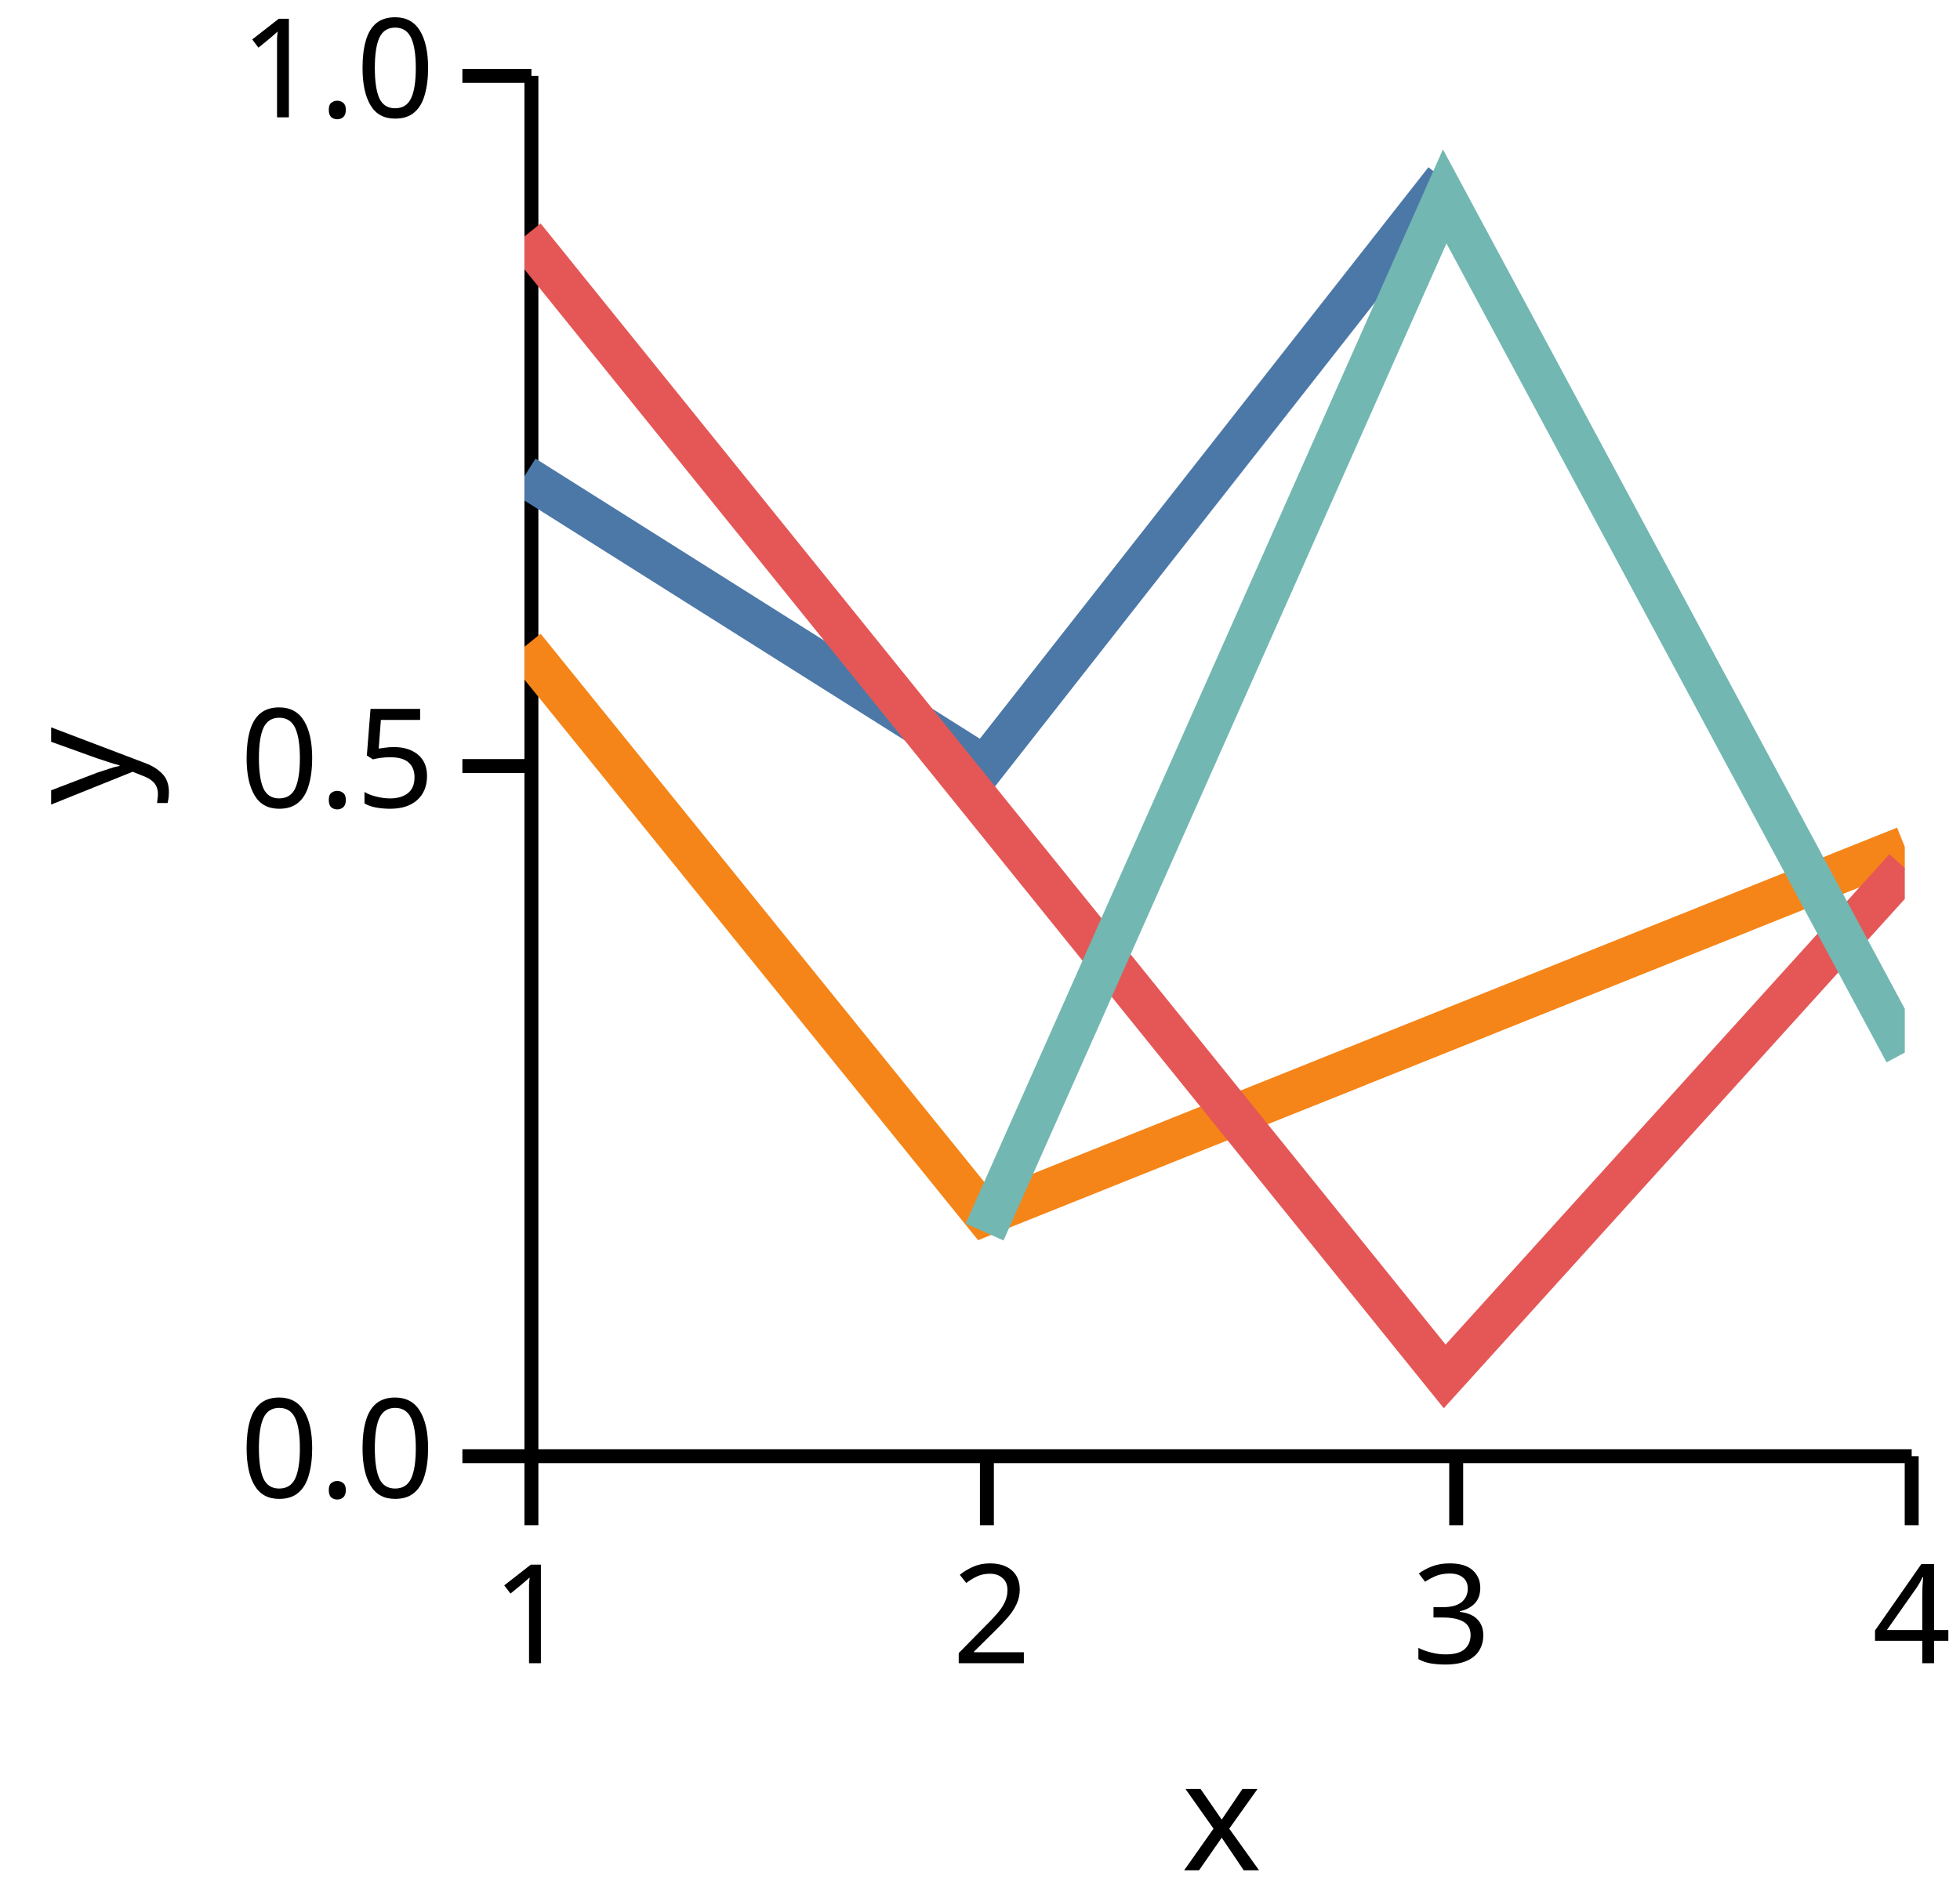
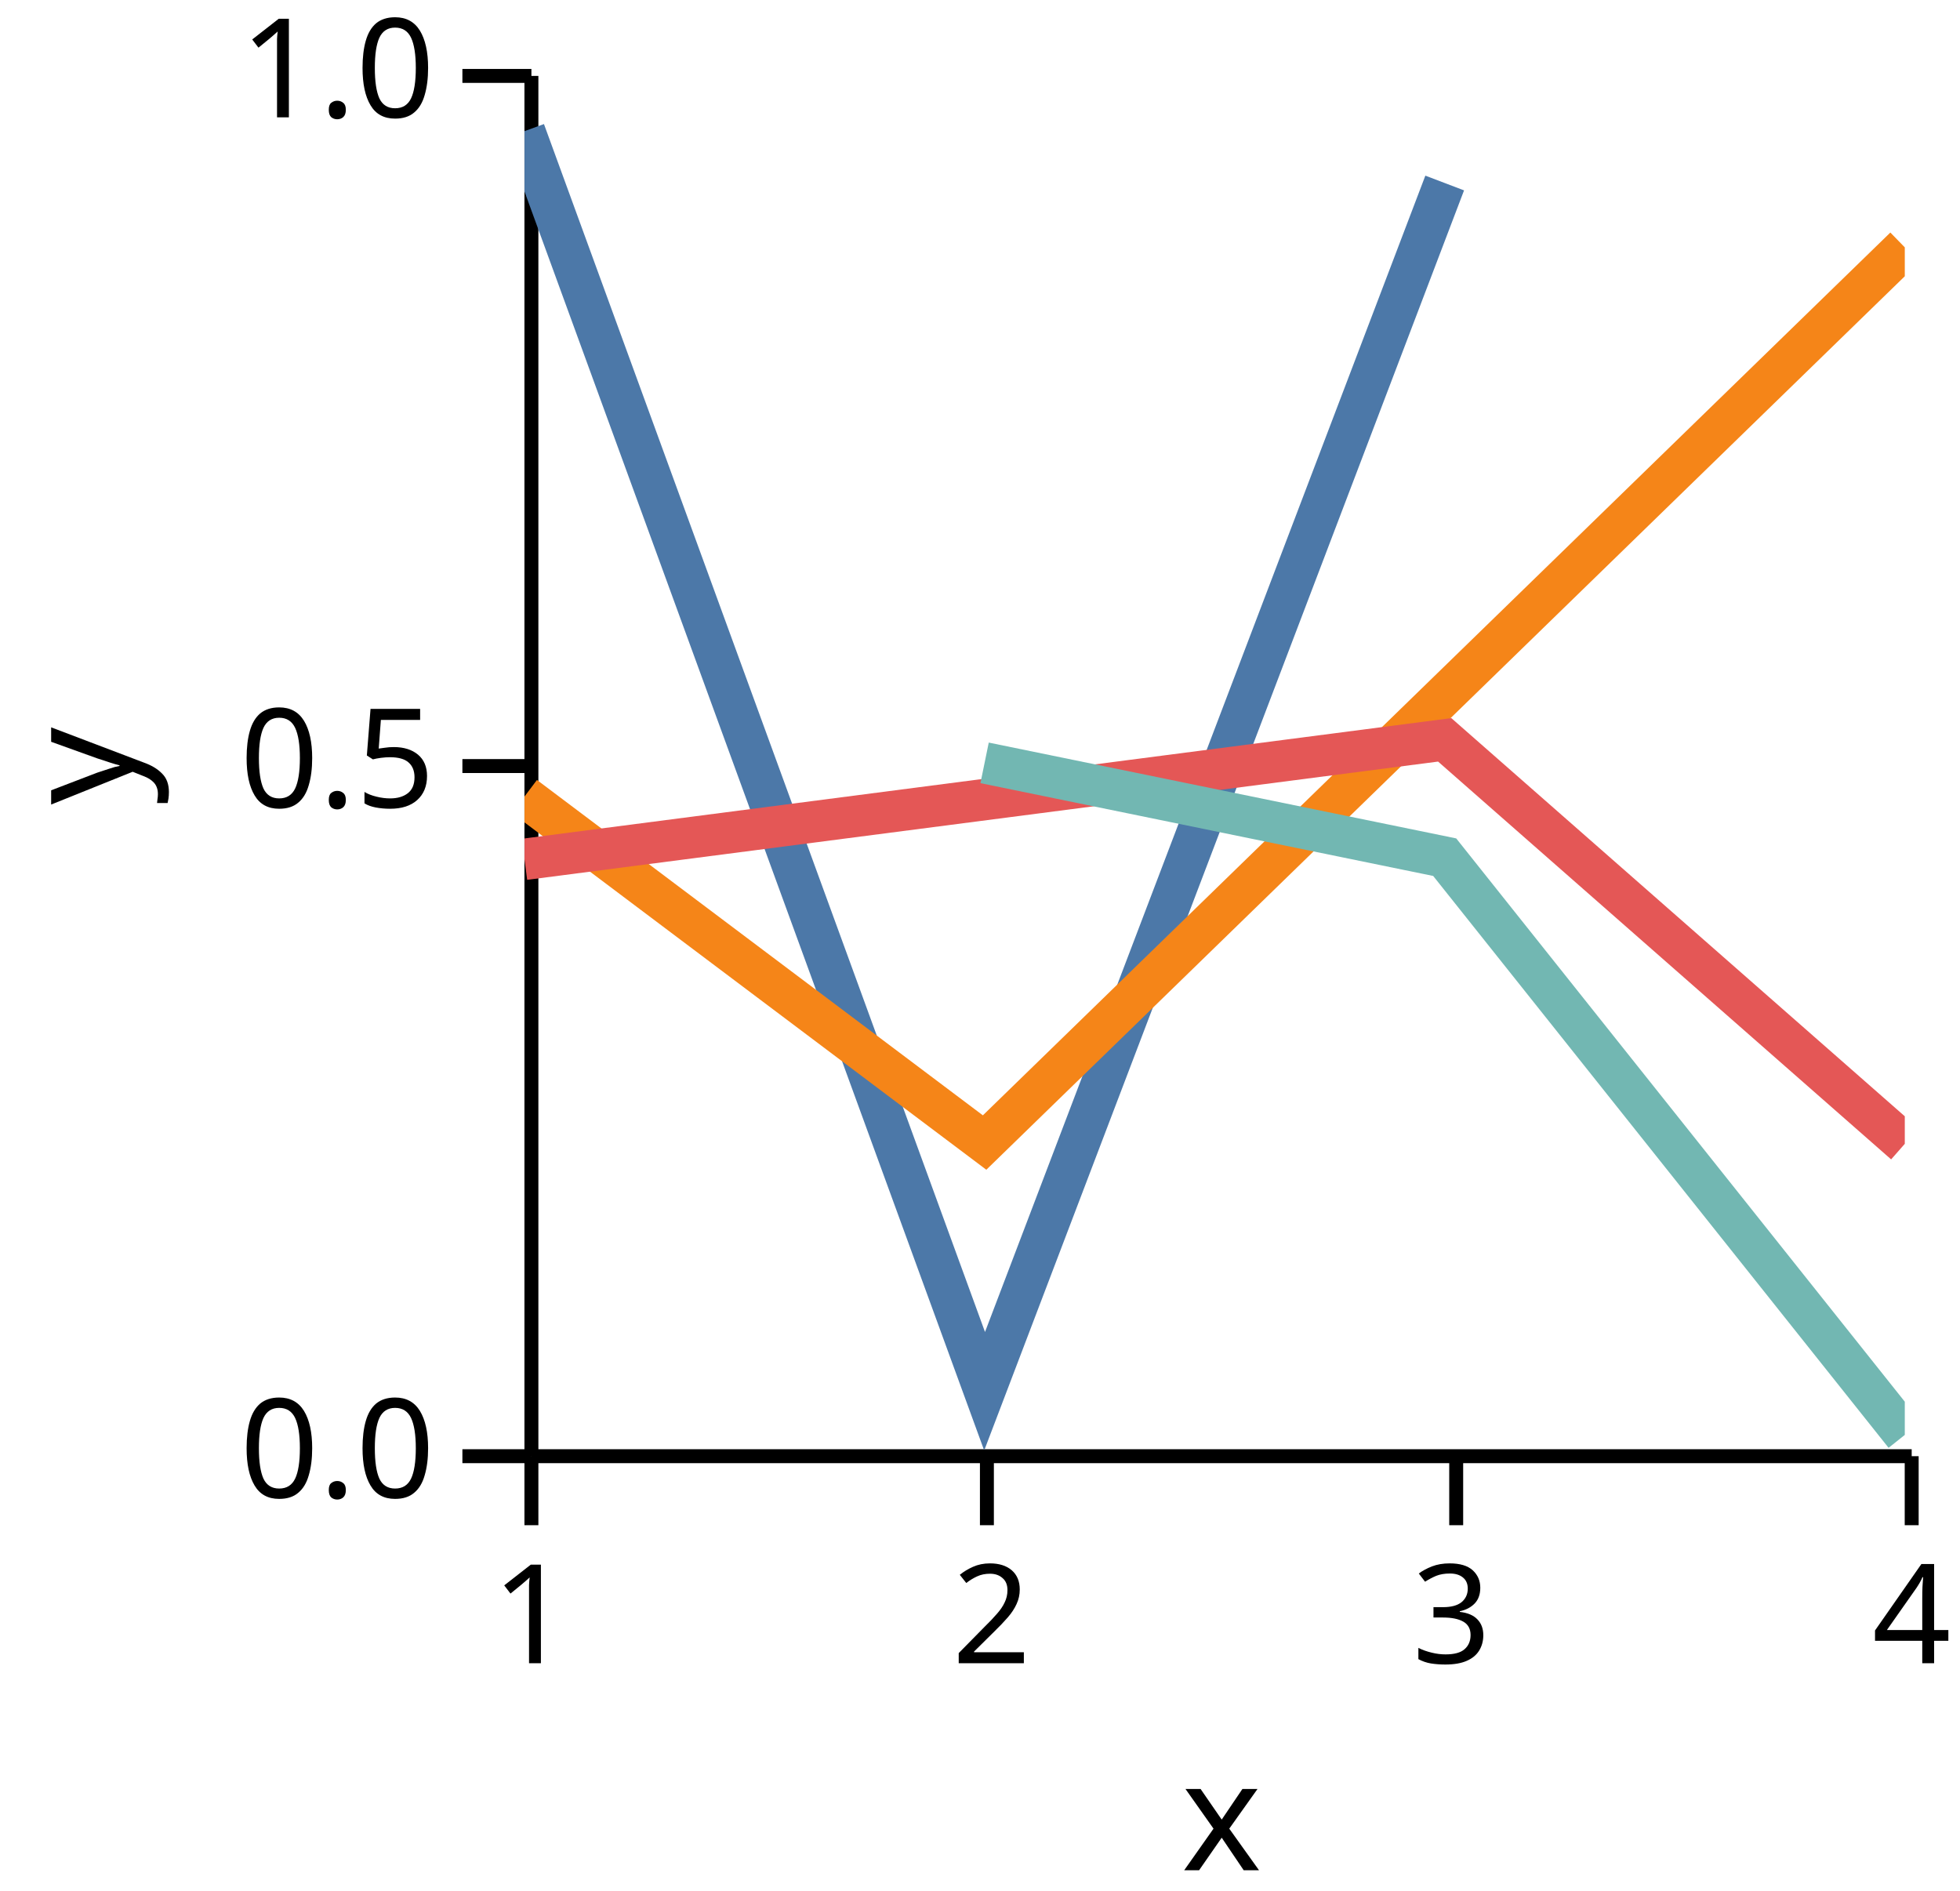
<svg xmlns="http://www.w3.org/2000/svg" version="1.1" class="marks" width="142" height="137" viewBox="0 0 142 137">
  <rect width="142" height="137" fill="white" />
  <g fill="none" stroke-miterlimit="10" transform="translate(38,5)">
    <g class="mark-group role-frame root" role="graphics-object" aria-roledescription="group mark container">
      <g transform="translate(0,0)">
        <path class="background" aria-hidden="true" d="M0,0h100v100h-100Z" />
        <g>
          <g class="mark-group role-axis" role="graphics-symbol" aria-roledescription="axis" aria-label="X-axis titled 'x' for a linear scale with values from 1.0 to 4.0">
            <g transform="translate(0.5,100.5)">
              <path class="background" aria-hidden="true" d="M0,0h0v0h0Z" pointer-events="none" />
              <g>
                <g class="mark-rule role-axis-tick" pointer-events="none">
                  <line transform="translate(0,0)" x2="0" y2="5" stroke="black" stroke-width="1.01" opacity="1" />
                  <line transform="translate(33,0)" x2="0" y2="5" stroke="black" stroke-width="1.01" opacity="1" />
                  <line transform="translate(67,0)" x2="0" y2="5" stroke="black" stroke-width="1.01" opacity="1" />
                  <line transform="translate(100,0)" x2="0" y2="5" stroke="black" stroke-width="1.01" opacity="1" />
                </g>
                <g class="mark-text role-axis-label" pointer-events="none">
                  <text text-anchor="middle" transform="translate(0,15)" font-family="sans-serif" font-size="10px" font-style="normal" font-weight="400" fill="black" opacity="1">1</text>
                  <text text-anchor="middle" transform="translate(33.33333,15)" font-family="sans-serif" font-size="10px" font-style="normal" font-weight="400" fill="black" opacity="1">2</text>
                  <text text-anchor="middle" transform="translate(66.66667,15)" font-family="sans-serif" font-size="10px" font-style="normal" font-weight="400" fill="black" opacity="1">3</text>
                  <text text-anchor="middle" transform="translate(100,15)" font-family="sans-serif" font-size="10px" font-style="normal" font-weight="400" fill="black" opacity="1">4</text>
                </g>
                <g class="mark-rule role-axis-domain" pointer-events="none">
                  <line transform="translate(0,0)" x2="100" y2="0" stroke="black" stroke-width="1.01" opacity="1" />
                </g>
                <g class="mark-text role-axis-title" pointer-events="none">
                  <text text-anchor="middle" transform="translate(50,30)" font-family="sans-serif" font-size="11px" font-style="normal" font-weight="400" fill="black" opacity="1">x</text>
                </g>
              </g>
              <path class="foreground" aria-hidden="true" d="" pointer-events="none" display="none" />
            </g>
          </g>
          <g class="mark-group role-axis" role="graphics-symbol" aria-roledescription="axis" aria-label="Y-axis titled 'y' for a linear scale with values from 0.0 to 1.0">
            <g transform="translate(0.5,0.5)">
              <path class="background" aria-hidden="true" d="M0,0h0v0h0Z" pointer-events="none" />
              <g>
                <g class="mark-rule role-axis-tick" pointer-events="none">
                  <line transform="translate(0,100)" x2="-5" y2="0" stroke="black" stroke-width="1.01" opacity="1" />
                  <line transform="translate(0,50)" x2="-5" y2="0" stroke="black" stroke-width="1.01" opacity="1" />
                  <line transform="translate(0,0)" x2="-5" y2="0" stroke="black" stroke-width="1.01" opacity="1" />
                </g>
                <g class="mark-text role-axis-label" pointer-events="none">
                  <text text-anchor="end" transform="translate(-7,103)" font-family="sans-serif" font-size="10px" font-style="normal" font-weight="400" fill="black" opacity="1">0.0</text>
                  <text text-anchor="end" transform="translate(-7,53)" font-family="sans-serif" font-size="10px" font-style="normal" font-weight="400" fill="black" opacity="1">0.5</text>
                  <text text-anchor="end" transform="translate(-7,3)" font-family="sans-serif" font-size="10px" font-style="normal" font-weight="400" fill="black" opacity="1">1.0</text>
                </g>
                <g class="mark-rule role-axis-domain" pointer-events="none">
                  <line transform="translate(0,100)" x2="0" y2="-100" stroke="black" stroke-width="1.01" opacity="1" />
                </g>
                <g class="mark-text role-axis-title" pointer-events="none">
                  <text text-anchor="middle" transform="translate(-26.90332,50) rotate(-90) translate(0,-2)" font-family="sans-serif" font-size="11px" font-style="normal" font-weight="400" fill="black" opacity="1">y</text>
                </g>
              </g>
              <path class="foreground" aria-hidden="true" d="" pointer-events="none" display="none" />
            </g>
          </g>
          <g class="mark-group role-scope" clip-path="url(#clip1)" role="graphics-object" aria-roledescription="group mark container">
            <g transform="translate(0,0)">
              <path class="background" aria-hidden="true" d="M0,0h0v0h0Z" />
              <g>
                <g class="mark-line role-mark" role="graphics-symbol" aria-roledescription="line mark container">
-                   <path d="M0,29.493L33.333,50.51L66.667,8.043" stroke="#4c78a8" stroke-width="3" stroke-dasharray="0" opacity="1" />
+                   <path d="M0,4.502L33.333,95.794L66.667,8.259" stroke="#4c78a8" stroke-width="3" stroke-dasharray="0" opacity="1" />
                </g>
              </g>
              <path class="foreground" aria-hidden="true" d="" display="none" />
            </g>
            <g transform="translate(0,0)">
              <path class="background" aria-hidden="true" d="M0,0h0v0h0Z" />
              <g>
                <g class="mark-line role-mark" role="graphics-symbol" aria-roledescription="line mark container">
-                   <path d="M0,41.856L33.333,83.048L100,56.354" stroke="#f58518" stroke-width="3" stroke-dasharray="0" opacity="1" />
+                   <path d="M0,52.706L33.333,77.776L100,12.922" stroke="#f58518" stroke-width="3" stroke-dasharray="0" opacity="1" />
                </g>
              </g>
              <path class="foreground" aria-hidden="true" d="" display="none" />
            </g>
            <g transform="translate(0,0)">
              <path class="background" aria-hidden="true" d="M0,0h0v0h0Z" />
              <g>
                <g class="mark-line role-mark" role="graphics-symbol" aria-roledescription="line mark container">
-                   <path d="M0,12.129L66.667,94.719L100,57.895" stroke="#e45756" stroke-width="3" stroke-dasharray="0" opacity="1" />
+                   <path d="M0,57.256L66.667,48.601L100,77.87" stroke="#e45756" stroke-width="3" stroke-dasharray="0" opacity="1" />
                </g>
              </g>
              <path class="foreground" aria-hidden="true" d="" display="none" />
            </g>
            <g transform="translate(0,0)">
              <path class="background" aria-hidden="true" d="M0,0h0v0h0Z" />
              <g>
                <g class="mark-line role-mark" role="graphics-symbol" aria-roledescription="line mark container">
-                   <path d="M33.333,84.26L66.667,9.229L100,71.257" stroke="#72b7b2" stroke-width="3" stroke-dasharray="0" opacity="1" />
+                   <path d="M33.333,50.269L66.667,57.102L100,98.959" stroke="#72b7b2" stroke-width="3" stroke-dasharray="0" opacity="1" />
                </g>
              </g>
              <path class="foreground" aria-hidden="true" d="" display="none" />
            </g>
          </g>
        </g>
        <path class="foreground" aria-hidden="true" d="" display="none" />
      </g>
    </g>
  </g>
  <defs>
    <clipPath id="clip1">
      <rect x="0" y="0" width="100" height="100" />
    </clipPath>
  </defs>
</svg>
